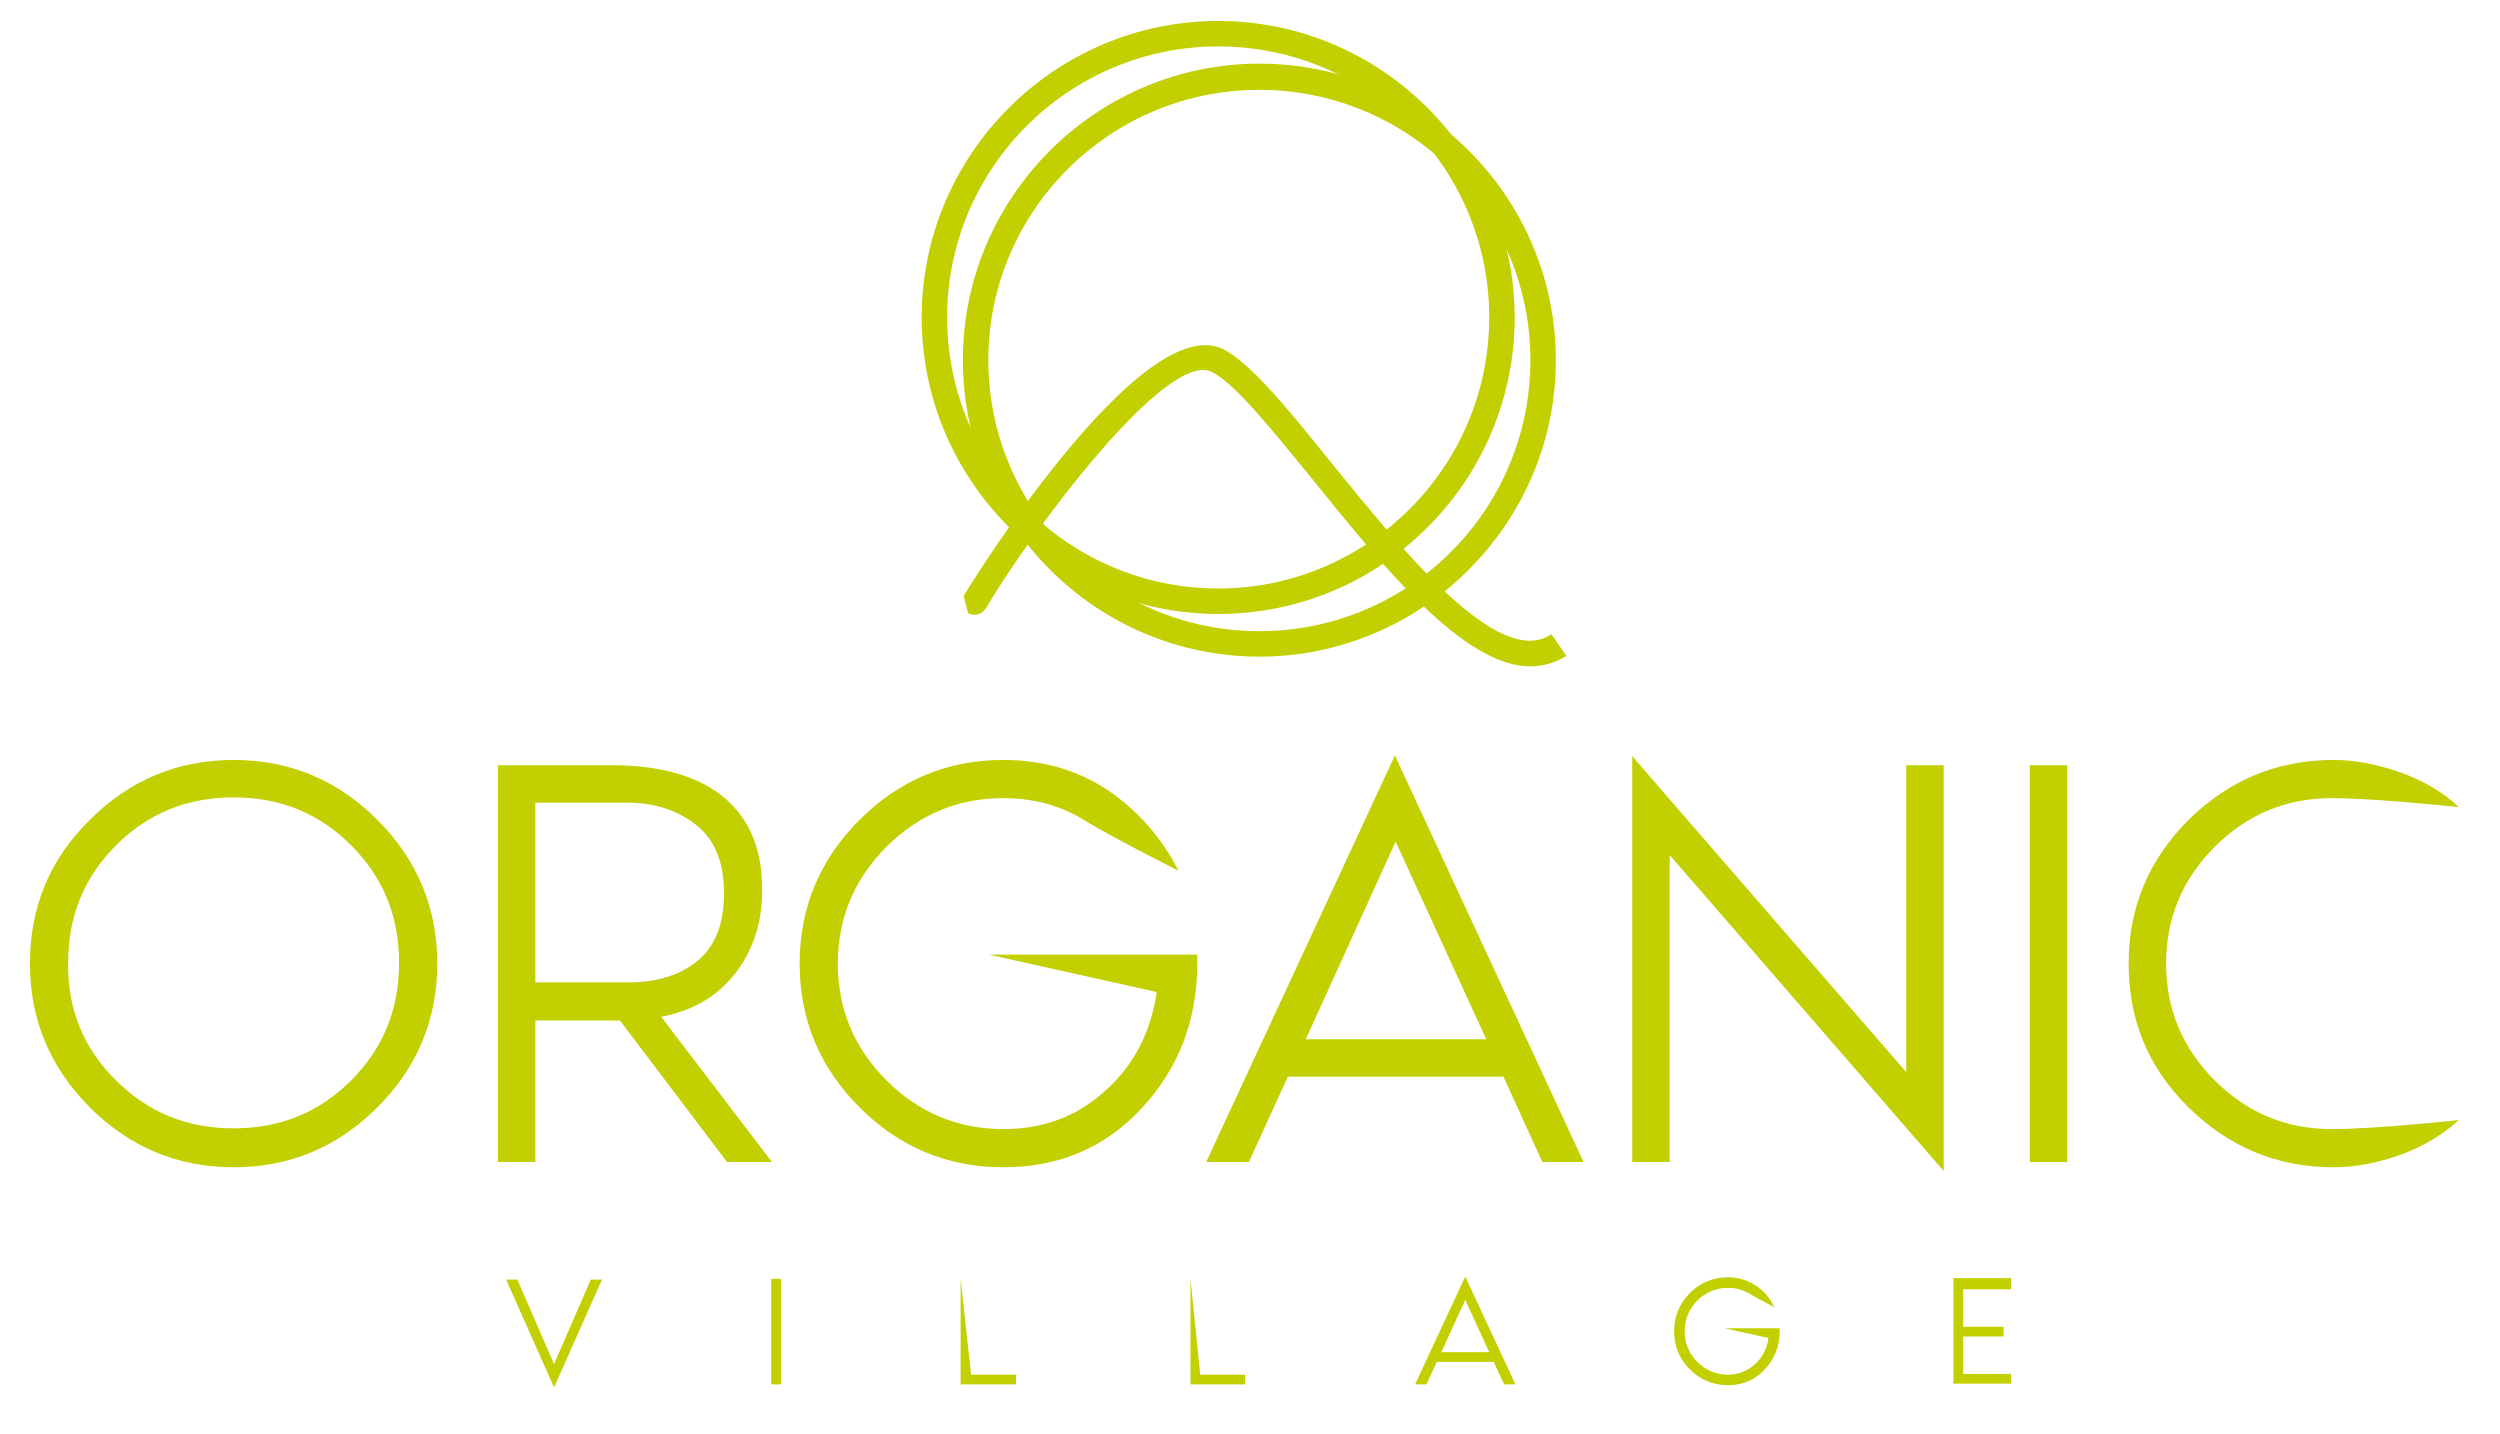
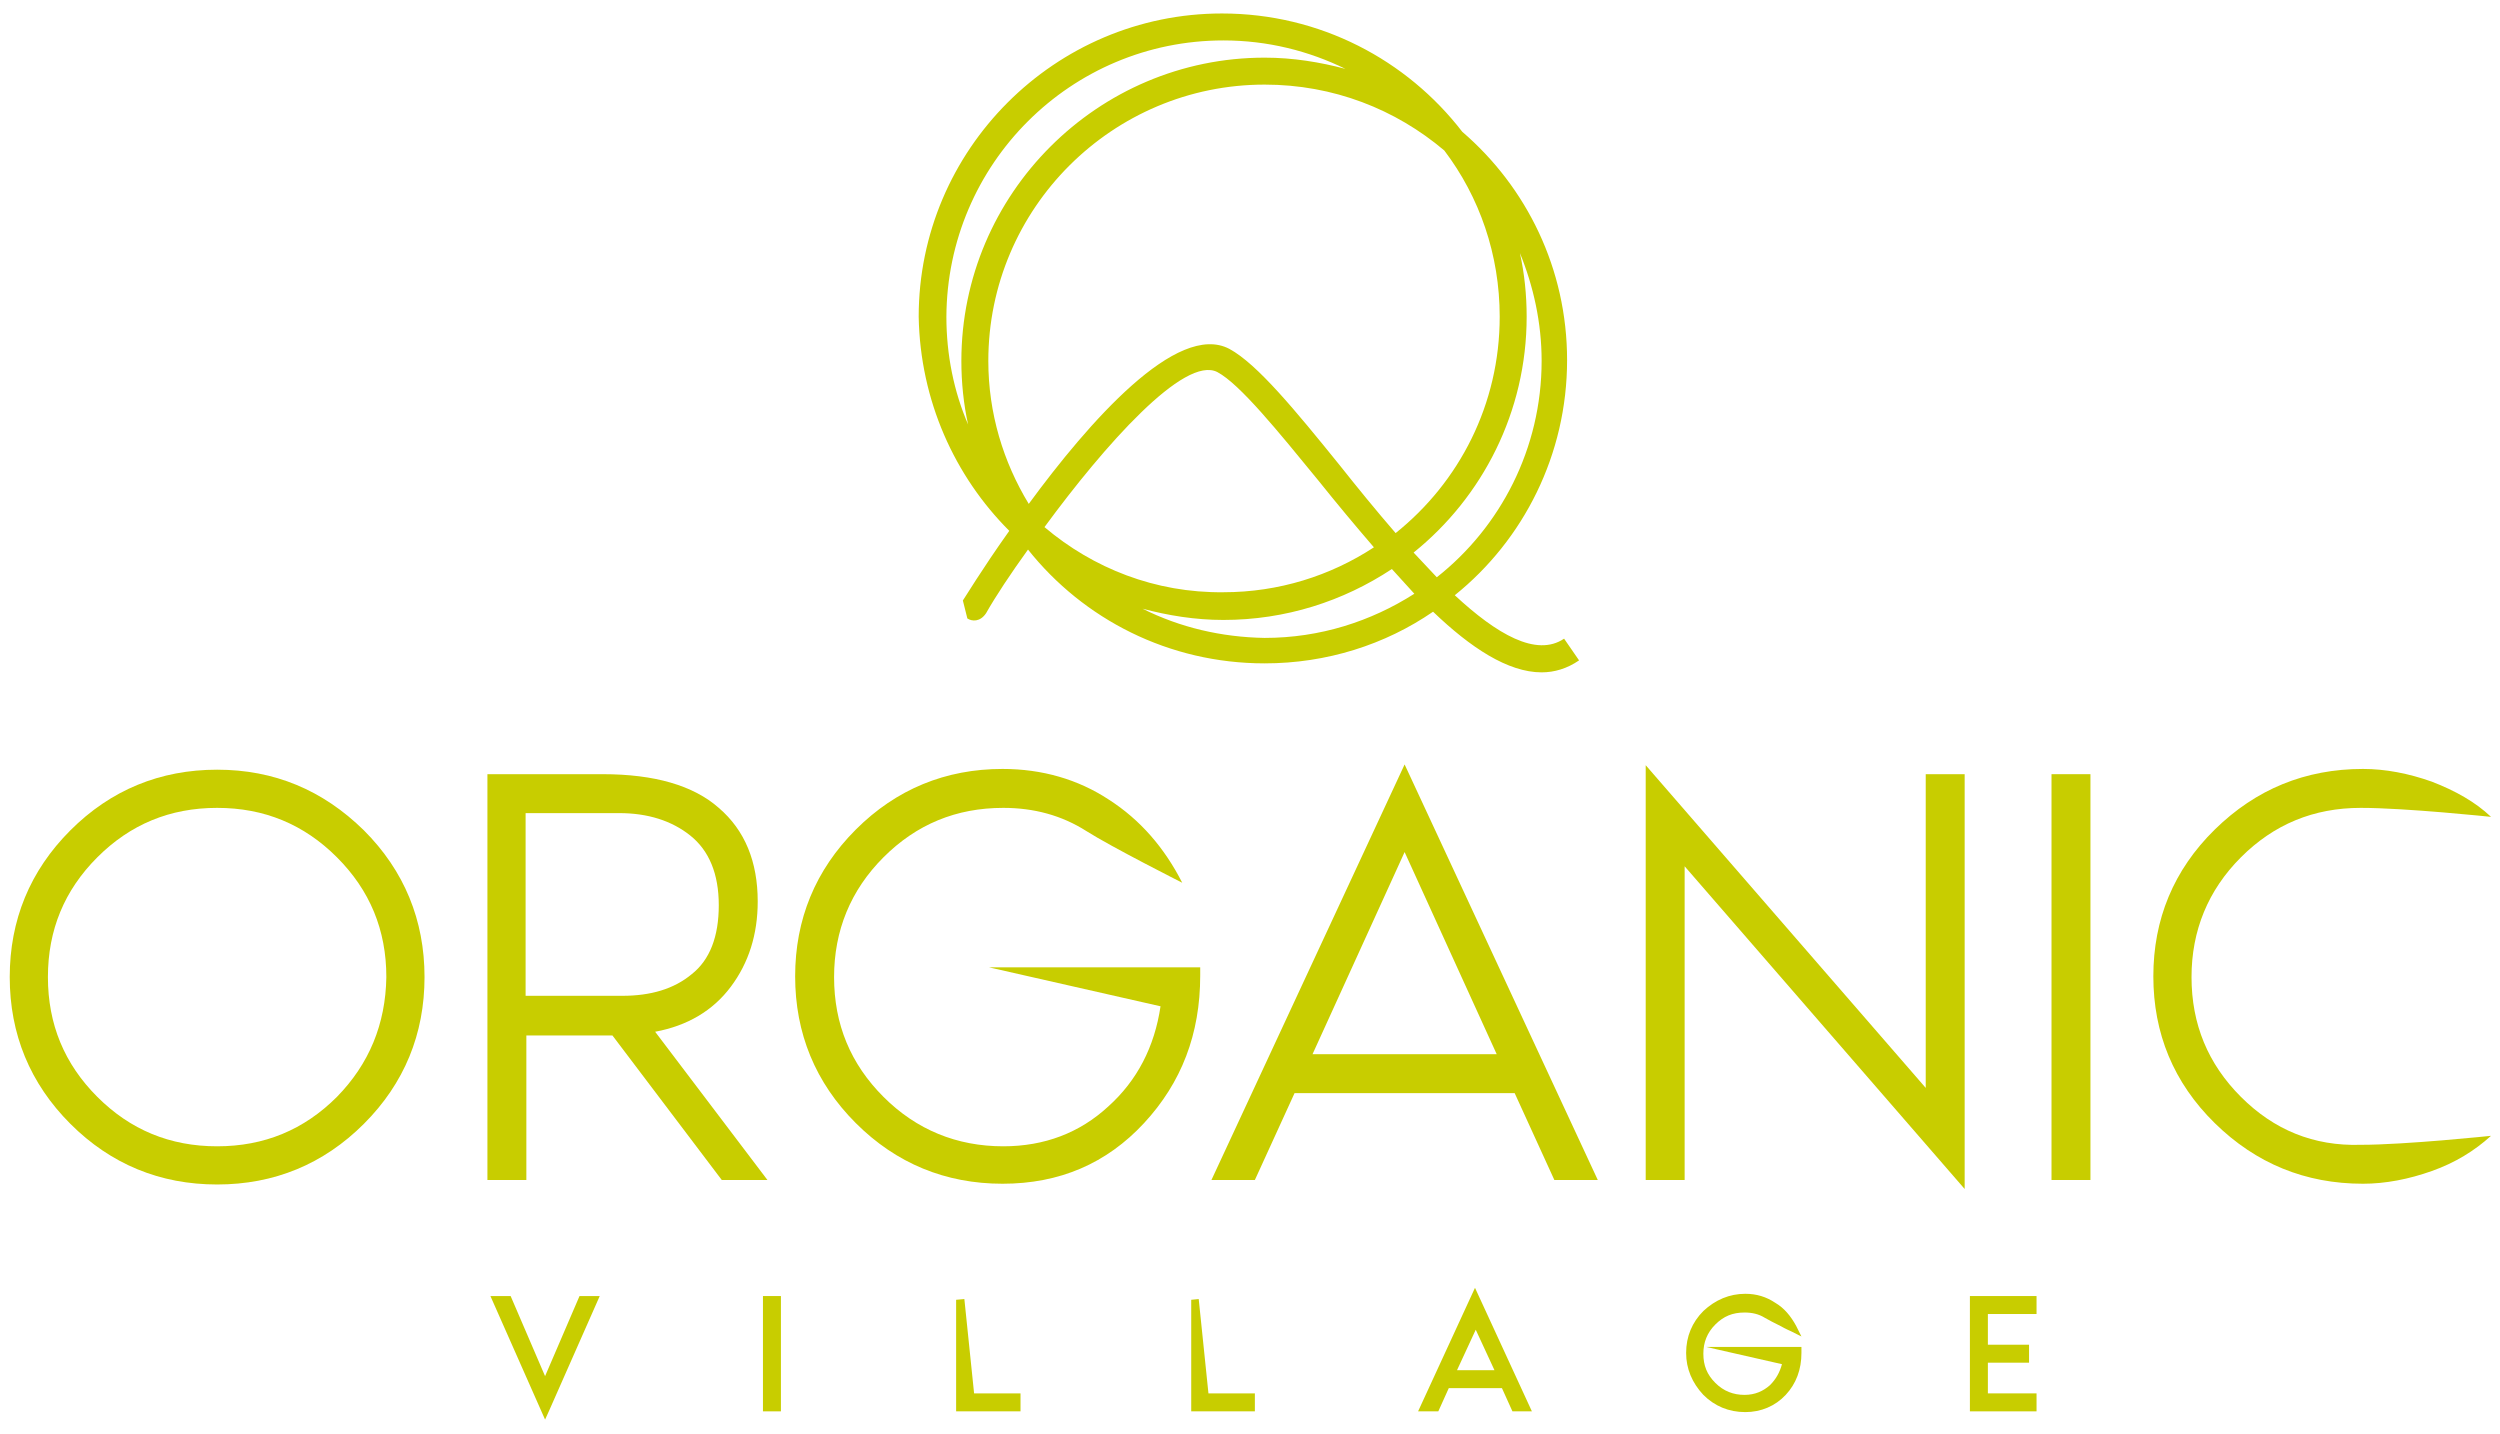
- <svg xmlns="http://www.w3.org/2000/svg" version="1.1" x="0px" y="0px" viewBox="0 0 333.9 191.4" style="enable-background:new 0 0 333.9 191.4;" xml:space="preserve">
+ <svg xmlns="http://www.w3.org/2000/svg" version="1.1" id="Calque_1" x="0px" y="0px" viewBox="0 0 333.9 191.4" style="enable-background:new 0 0 333.9 191.4;" xml:space="preserve">
  <style type="text/css">
- 	.st0{fill:#C2CF00;}
+ 	.st0{fill:#C8CD00;}
</style>
-   <g id="Calque_1">
-     <g>
-       <g>
-         <g>
-           <path class="st0" d="M12,109.5c5.3-5.3,11.7-8,19.2-8c7.5,0,13.9,2.7,19.2,8c5.3,5.3,8,11.7,8,19.2c0,7.5-2.7,13.9-8,19.2      s-11.7,8-19.2,8c-7.5,0-13.9-2.7-19.2-8c-5.3-5.3-8-11.7-8-19.2C4,121.2,6.6,114.8,12,109.5z M15.5,144.3      c4.3,4.3,9.5,6.4,15.7,6.4s11.4-2.1,15.7-6.4s6.4-9.5,6.4-15.7c0-6.2-2.1-11.4-6.4-15.7c-4.3-4.3-9.5-6.4-15.7-6.4      s-11.4,2.1-15.7,6.4c-4.3,4.3-6.4,9.5-6.4,15.7C9,134.8,11.2,140.1,15.5,144.3z" />
-           <path class="st0" d="M103.1,155.2h-6l-14.3-18.9H71.5v18.9h-5v-53h15.1c6.7,0,11.8,1.5,15.2,4.4c3.4,2.9,5,7,5,12.2      c0,4.4-1.2,8.1-3.6,11.2c-2.4,3.1-5.7,5-9.9,5.8L103.1,155.2z M71.5,107.2v24h12.6c3.7,0,6.8-1,9.1-2.9c2.3-1.9,3.5-4.9,3.5-9      c0-4.1-1.2-7.1-3.7-9.1c-2.5-2-5.6-3-9.3-3H71.5z" />
-           <path class="st0" d="M159.9,127.4v1.3c0,7.6-2.5,14-7.4,19.3c-4.9,5.3-11.1,7.9-18.5,7.9c-7.5,0-13.9-2.7-19.2-8      c-5.3-5.3-8-11.7-8-19.2c0-7.5,2.7-13.9,8-19.2c5.3-5.3,11.7-8,19.2-8c5.2,0,9.8,1.3,13.9,4c4,2.7,7.2,6.3,9.5,10.8      c0,0-9.3-4.7-12.5-6.7c-3.2-2-6.8-3-10.9-3c-6.1,0-11.3,2.2-15.6,6.5c-4.3,4.3-6.5,9.5-6.5,15.6c0,6.1,2.2,11.3,6.5,15.6      c4.3,4.3,9.5,6.5,15.6,6.5c5.4,0,9.9-1.7,13.7-5.2c3.8-3.4,6-7.8,6.8-13.1l-22.4-5H159.9z" />
-           <path class="st0" d="M206,155.2l-5.2-11.4H172l-5.2,11.4h-5.7l25.2-54.3l25.2,54.3H206z M174.4,138.8h24.1l-12.1-26.4      L174.4,138.8z" />
-           <path class="st0" d="M259.6,156.4L223,114.2v41h-5V101l36.6,42.2v-41h5V156.4z" />
-           <path class="st0" d="M276.1,155.2h-5v-53h5V155.2z" />
-           <path class="st0" d="M311.4,150.8c5.9,0,17-1.2,17-1.2c-2.1,1.9-4.7,3.5-7.7,4.6c-3.1,1.1-6,1.7-9,1.7c-7.6,0-14-2.7-19.4-8      c-5.4-5.3-8-11.7-8-19.2c0-7.5,2.7-13.9,8-19.2c5.4-5.3,11.8-8,19.4-8c2.9,0,5.9,0.6,9,1.7c3,1.1,5.6,2.6,7.7,4.6      c0,0-11.2-1.2-17-1.2c-6.1,0-11.3,2.2-15.6,6.5c-4.3,4.3-6.5,9.5-6.5,15.6c0,6.1,2.2,11.3,6.5,15.6      C300.1,148.6,305.3,150.8,311.4,150.8z" />
-         </g>
-         <g>
-           <path class="st0" d="M74,185.3l-6.4-14.4h1.5l4.9,11.3l4.9-11.3h1.5L74,185.3z" />
-           <path class="st0" d="M104.4,184.9H103v-14.1h1.3V184.9z" />
-           <path class="st0" d="M129.7,183.6h6v1.3h-7.4v-14.1L129.7,183.6z" />
-           <path class="st0" d="M160.3,183.6h6v1.3H159v-14.1L160.3,183.6z" />
-           <path class="st0" d="M200.9,184.9l-1.4-3h-7.6l-1.4,3H189l6.7-14.4l6.7,14.4H200.9z M192.5,180.6h6.4l-3.2-7L192.5,180.6z" />
-           <path class="st0" d="M237.7,177.5v0.3c0,2-0.7,3.7-2,5.1c-1.3,1.4-2.9,2.1-4.9,2.1c-2,0-3.7-0.7-5.1-2.1      c-1.4-1.4-2.1-3.1-2.1-5.1c0-2,0.7-3.7,2.1-5.1c1.4-1.4,3.1-2.1,5.1-2.1c1.4,0,2.6,0.4,3.7,1.1c1.1,0.7,1.9,1.7,2.5,2.9      c0,0-2.5-1.3-3.3-1.8c-0.9-0.5-1.8-0.8-2.9-0.8c-1.6,0-3,0.6-4.1,1.7c-1.1,1.1-1.7,2.5-1.7,4.1s0.6,3,1.7,4.1      c1.1,1.1,2.5,1.7,4.1,1.7c1.4,0,2.6-0.5,3.6-1.4c1-0.9,1.6-2.1,1.8-3.5l-5.9-1.3H237.7z" />
-           <path class="st0" d="M268.6,172.2h-6.4v5h5.4v1.3h-5.4v5h6.4v1.3h-7.7v-14.1h7.7V172.2z" />
-         </g>
-       </g>
-       <g>
-         <g>
-           <path class="st0" d="M168.2,87.7c-21.8,0-39.6-17.8-39.6-39.6s17.8-39.6,39.6-39.6s39.6,17.8,39.6,39.6S190,87.7,168.2,87.7z       M168.2,12C148.2,12,132,28.2,132,48.1s16.2,36.2,36.2,36.2s36.2-16.2,36.2-36.2S188.1,12,168.2,12z" />
-         </g>
-         <g>
-           <path class="st0" d="M162.7,82c-21.8,0-39.6-17.8-39.6-39.6s17.8-39.6,39.6-39.6c21.8,0,39.6,17.8,39.6,39.6S184.6,82,162.7,82z       M162.7,6.2c-19.9,0-36.2,16.2-36.2,36.2c0,19.9,16.2,36.2,36.2,36.2c19.9,0,36.2-16.2,36.2-36.2      C198.9,22.4,182.7,6.2,162.7,6.2z" />
-         </g>
-         <g>
-           <path class="st0" d="M204.4,89c-8.9,0-19.6-13.2-29.2-25.1c-5.3-6.5-10.3-12.7-13.3-14.2c-6-3.2-24.3,21.5-30.2,31.5l0,0      c-0.7,1.1-1.8,1-2.4,0.7l-0.6-2.3c0.2-0.4,23.7-38.7,34.8-32.9c3.6,1.9,8.6,8,14.3,15.1c9.5,11.7,22.4,27.7,29.4,22.9l2,2.9      C207.8,88.5,206.1,89,204.4,89z" />
-         </g>
-       </g>
-     </g>
+   <g id="Calque_2_00000138547429168317175830000009960545329071399318_">
+ </g>
+   <g>
+     <path class="st0" d="M29,102.8c-7.6,0-14.2,2.7-19.6,8.1c-5.4,5.4-8.1,12-8.1,19.6c0,7.6,2.7,14.2,8.1,19.6   c5.4,5.4,12,8.1,19.6,8.1c7.6,0,14.2-2.7,19.6-8.1c5.4-5.4,8.1-12,8.1-19.6c0-7.6-2.7-14.2-8.1-19.6   C43.1,105.5,36.6,102.8,29,102.8z M45,146.5c-4.4,4.4-9.7,6.6-16,6.6c-6.3,0-11.6-2.2-16-6.6c-4.4-4.4-6.6-9.7-6.6-16   c0-6.3,2.2-11.6,6.6-16c4.4-4.4,9.7-6.6,16-6.6c6.3,0,11.6,2.2,16,6.6c4.4,4.4,6.6,9.7,6.6,16C51.5,136.8,49.3,142.1,45,146.5z" />
+     <path class="st0" d="M87.5,137.8c4.3-0.8,7.7-2.8,10.1-6c2.4-3.2,3.6-7,3.6-11.4c0-5.3-1.7-9.5-5.2-12.5c-3.4-3-8.6-4.5-15.5-4.5   H65.1v54.2h5.2v-19.3h11.5l14.6,19.3h6.1L87.5,137.8z M70.2,133.1v-24.5h12.5c3.8,0,7,1,9.5,3c2.5,2,3.8,5.1,3.8,9.3   s-1.2,7.3-3.6,9.2c-2.4,2-5.5,2.9-9.3,2.9H70.2z" />
+     <path class="st0" d="M160.5,129.2h-28.4l22.9,5.2c-0.8,5.4-3.1,9.9-7,13.4c-3.8,3.5-8.5,5.3-14,5.3c-6.2,0-11.6-2.2-16-6.6   c-4.4-4.4-6.6-9.7-6.6-16c0-6.2,2.2-11.6,6.6-16c4.4-4.4,9.7-6.6,16-6.6c4.1,0,7.8,1,11.1,3.1c3.3,2.1,12.8,6.9,12.8,6.9   c-2.4-4.7-5.6-8.4-9.8-11.1c-4.1-2.7-8.9-4.1-14.2-4.1c-7.6,0-14.2,2.7-19.6,8.1c-5.4,5.4-8.1,12-8.1,19.6c0,7.6,2.7,14.2,8.1,19.6   c5.4,5.4,12,8.1,19.6,8.1c7.6,0,13.9-2.7,18.9-8.1c5-5.4,7.5-11.9,7.5-19.7V129.2z" />
+     <path class="st0" d="M161.8,157.6h5.8l5.3-11.6h29.4l5.3,11.6h5.8l-25.8-55.5L161.8,157.6z M175.3,140.8l12.3-27l12.3,27H175.3z" />
+     <polygon class="st0" points="257.2,145.3 219.8,102.2 219.8,157.6 225,157.6 225,115.7 262.4,158.8 262.4,103.4 257.2,103.4  " />
+     <rect x="274" y="103.4" class="st0" width="5.2" height="54.2" />
+     <path class="st0" d="M299.3,146.5c-4.4-4.4-6.6-9.7-6.6-16c0-6.2,2.2-11.6,6.6-16c4.4-4.4,9.7-6.6,16-6.6c6,0,17.4,1.2,17.4,1.2   c-2.1-2-4.8-3.5-7.9-4.7c-3.1-1.1-6.2-1.7-9.2-1.7c-7.7,0-14.3,2.7-19.8,8.1c-5.5,5.4-8.2,12-8.2,19.6c0,7.6,2.7,14.2,8.2,19.6   c5.5,5.4,12.1,8.1,19.8,8.1c3,0,6.1-0.6,9.2-1.7c3.1-1.1,5.7-2.7,7.9-4.7c0,0-11.4,1.2-17.4,1.2C309,153.1,303.7,150.9,299.3,146.5   z" />
+     <polygon class="st0" points="72.8,183.8 68.2,173.1 65.5,173.1 72.8,189.6 73.3,188.5 80.1,173.1 77.4,173.1  " />
+     <polygon class="st0" points="101.9,188.5 104.3,188.5 104.3,188 104.3,173.1 101.9,173.1  " />
+     <polygon class="st0" points="128.8,173.5 127.7,173.6 127.7,188.5 136.3,188.5 136.3,186.1 130.1,186.1  " />
+     <polygon class="st0" points="160.1,173.5 159.1,173.6 159.1,188.5 167.6,188.5 167.6,186.1 161.4,186.1  " />
+     <path class="st0" d="M189.4,188.5h2.7l1.4-3.1h7.1l1.4,3.1h0.3h2.3L197,172L189.4,188.5z M194.6,183l2.5-5.4l2.5,5.4H194.6z" />
+     <path class="st0" d="M227.9,179.9l10.1,2.3c-0.3,1.1-0.8,2-1.6,2.8c-0.9,0.8-2,1.3-3.4,1.3c-1.5,0-2.8-0.5-3.9-1.6   c-1.1-1.1-1.6-2.3-1.6-3.9c0-1.5,0.5-2.8,1.6-3.9c1.1-1.1,2.3-1.6,3.9-1.6c1,0,1.9,0.2,2.7,0.7c0.5,0.3,1.3,0.7,2.1,1.1   c0.7,0.4,1.4,0.7,1.4,0.7l1.4,0.7l-0.7-1.4c-0.7-1.3-1.6-2.4-2.8-3.1c-1.2-0.8-2.5-1.2-4-1.2c-2.1,0-4,0.8-5.6,2.3   c-1.5,1.5-2.3,3.4-2.3,5.6c0,2.1,0.8,4,2.3,5.6c1.5,1.5,3.4,2.3,5.6,2.3c2.1,0,4-0.8,5.4-2.3c1.4-1.5,2.1-3.4,2.1-5.6v-0.3v-0.5   H240H227.9z" />
+     <polygon class="st0" points="263.1,188.5 272,188.5 272,186.1 265.5,186.1 265.5,182 271,182 271,179.6 265.5,179.6 265.5,175.5    272,175.5 272,174.9 272,173.1 263.1,173.1  " />
+     <path class="st0" d="M134.8,70.9c-3.7,5.2-6.1,9.2-6.2,9.3l0.6,2.4c0.6,0.4,1.7,0.5,2.5-0.7l0,0c1.3-2.3,3.3-5.3,5.6-8.5   c7.4,9.3,18.8,15.2,31.6,15.2c8.3,0,16.1-2.5,22.5-6.9c5,4.8,10,8.1,14.5,8.1c1.7,0,3.4-0.5,5-1.6l-2-2.9c-3.7,2.5-9-0.6-14.6-5.8   c9.2-7.4,15-18.8,15-31.4c0-12.2-5.4-23.1-14-30.5c-7.4-9.6-19-15.8-32.1-15.8c-22.3,0-40.5,18.2-40.5,40.5   C122.9,53.5,127.5,63.6,134.8,70.9z M192.9,20.1c4.7,6.2,7.4,13.9,7.4,22.2c0,11.7-5.4,22.1-13.9,28.9c-2.6-3-5.2-6.2-7.5-9.1   c-5.9-7.3-11-13.5-14.7-15.5c-7-3.7-18.8,9.8-26.8,20.7c-3.4-5.6-5.4-12.1-5.4-19.1c0-20.4,16.6-36.9,36.9-36.9   C178.1,11.3,186.4,14.6,192.9,20.1z M139.5,70.4c8-10.9,18.7-23,23.1-20.7c3,1.6,8.1,7.9,13.5,14.5c2.4,3,4.9,6,7.4,8.9   c-5.8,3.8-12.7,6-20.1,6C154.3,79.2,146,75.9,139.5,70.4z M152.6,81.3c3.4,0.9,7,1.5,10.8,1.5c8.3,0,16-2.5,22.5-6.8   c1,1.1,2,2.2,3,3.3c-5.8,3.7-12.6,5.9-20,5.9C163.1,85.1,157.6,83.8,152.6,81.3z M205.9,48.2c0,11.7-5.5,22.2-14,28.9   c-1-1.1-2.1-2.2-3.1-3.3c9.2-7.4,15.1-18.8,15.1-31.5c0-2.9-0.3-5.8-0.9-8.5C204.8,38.2,205.9,43.1,205.9,48.2z M163.4,5.4   c5.9,0,11.4,1.4,16.3,3.8c-3.4-0.9-7-1.5-10.8-1.5c-22.3,0-40.5,18.2-40.5,40.5c0,2.9,0.3,5.8,0.9,8.5c-1.9-4.4-2.9-9.3-2.9-14.4   C126.5,21.9,143,5.4,163.4,5.4z" />
  </g>
-   <g id="Calque_2">
- </g>
</svg>
